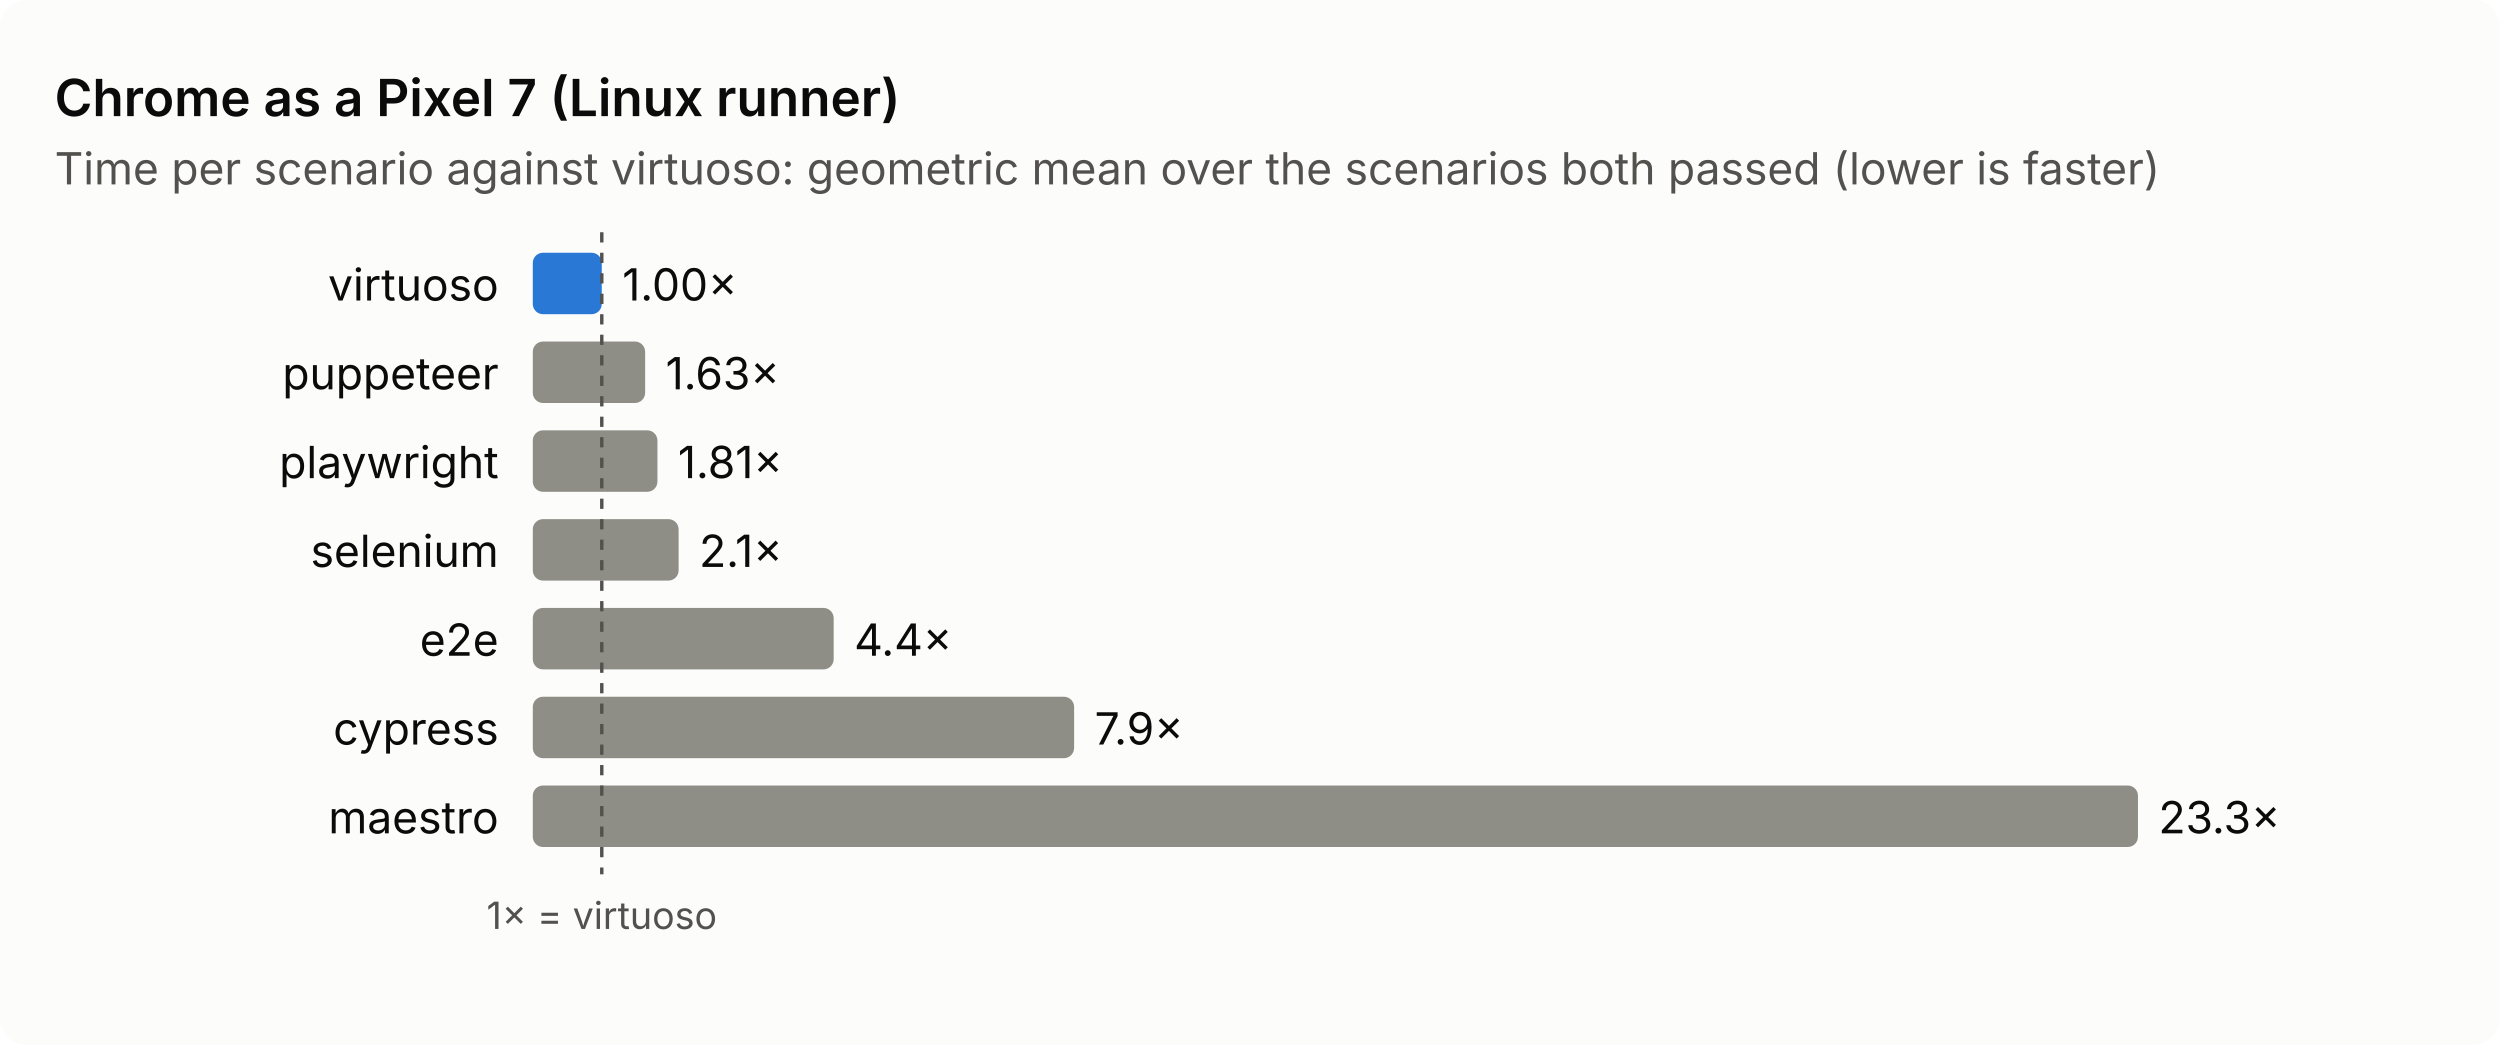
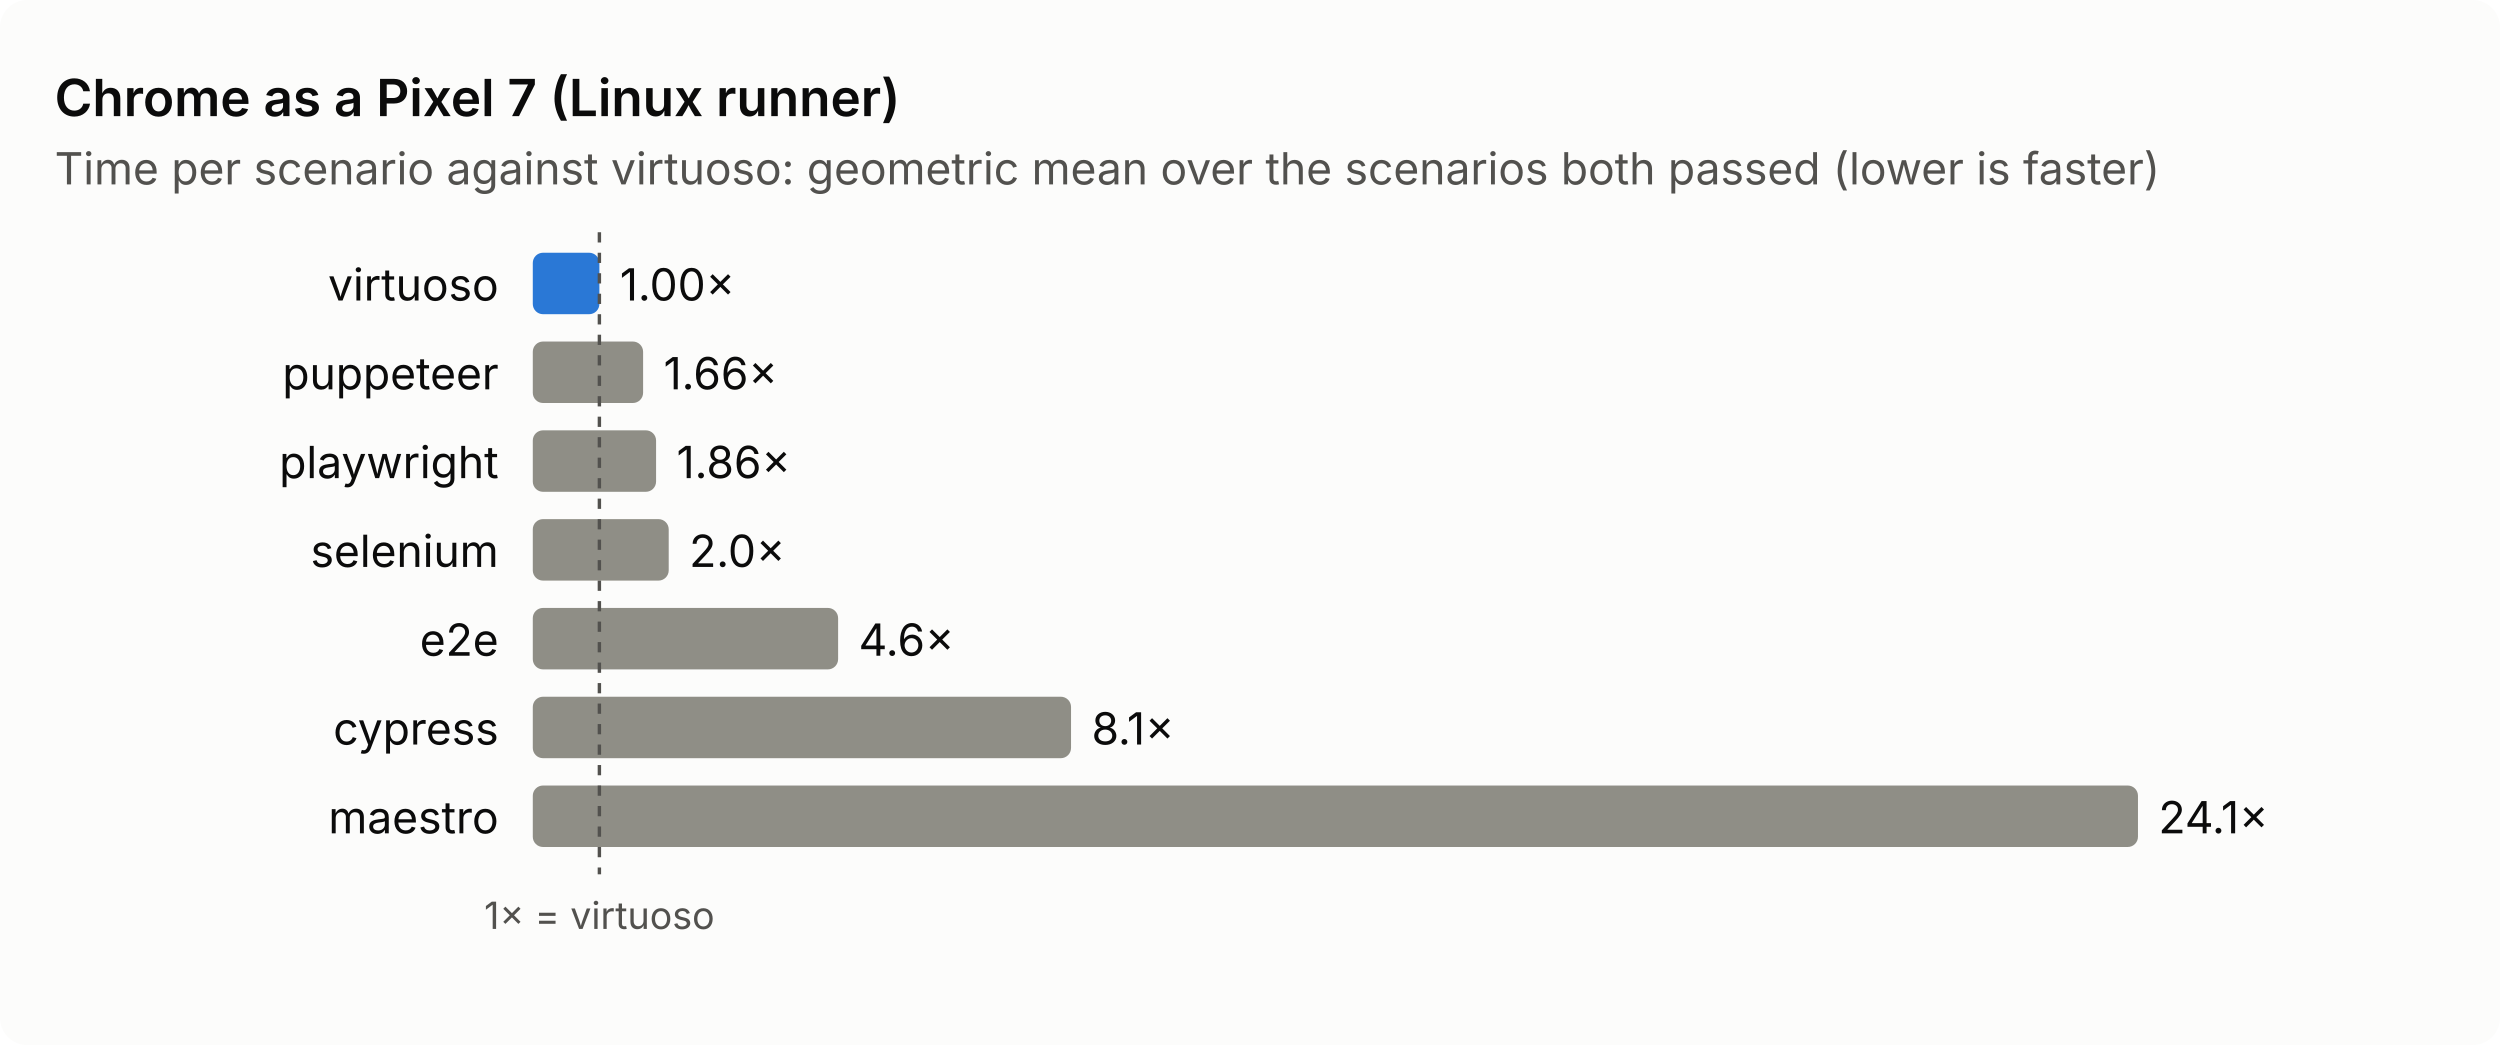
<svg xmlns="http://www.w3.org/2000/svg" viewBox="0 0 732 306" width="732" height="306" role="img" aria-label="Chrome as a Pixel 7 (Linux runner): time per scenario against virtuoso">
  <style>text{font:13px system-ui,-apple-system,'Segoe UI',sans-serif;fill:#0b0b0b}.sub,.axis{fill:#52514e}.axis{font-size:11px}.title{font-size:15px;font-weight:600}.bg{fill:#fcfcfb}.bar{fill:#8f8e86}.base{fill:#2a78d6}.ref{stroke:#52514e;stroke-dasharray:3 3}@media (prefers-color-scheme: dark){.bg{fill:#1a1a19}text{fill:#f0efec}.sub,.axis{fill:#c3c2b7}.base{fill:#3987e5}.ref{stroke:#c3c2b7}}</style>
  <rect class="bg" width="732" height="306" rx="8" />
  <text class="title" x="16" y="34.0">Chrome as a Pixel 7 (Linux runner)</text>
  <text class="sub" x="16" y="54.0">Time per scenario against virtuoso: geometric mean over the scenarios both passed (lower is faster)</text>
  <text x="146.0" y="88.0" text-anchor="end">virtuoso</text>
-   <rect class="bar base" x="156" y="74.0" width="20.2" height="18" rx="3" />
-   <text x="182.2" y="88.0">1.00×</text>
+   <rect class="bar base" x="156" y="74.0" width="19.5" height="18" rx="3" />
+   <text x="181.5" y="88.0">1.00×</text>
  <text x="146.0" y="114.0" text-anchor="end">puppeteer</text>
-   <rect class="bar" x="156" y="100.0" width="32.9" height="18" rx="3" />
-   <text x="194.9" y="114.0">1.63×</text>
+   <rect class="bar" x="156" y="100.0" width="32.3" height="18" rx="3" />
+   <text x="194.3" y="114.0">1.66×</text>
  <text x="146.0" y="140.0" text-anchor="end">playwright</text>
-   <rect class="bar" x="156" y="126.0" width="36.5" height="18" rx="3" />
-   <text x="198.5" y="140.0">1.81×</text>
+   <rect class="bar" x="156" y="126.0" width="36.1" height="18" rx="3" />
+   <text x="198.1" y="140.0">1.86×</text>
  <text x="146.0" y="166.0" text-anchor="end">selenium</text>
-   <rect class="bar" x="156" y="152.0" width="42.7" height="18" rx="3" />
-   <text x="204.7" y="166.0">2.1×</text>
+   <rect class="bar" x="156" y="152.0" width="39.8" height="18" rx="3" />
+   <text x="201.8" y="166.0">2.0×</text>
  <text x="146.0" y="192.0" text-anchor="end">e2e</text>
-   <rect class="bar" x="156" y="178.0" width="88.1" height="18" rx="3" />
-   <text x="250.1" y="192.0">4.4×</text>
+   <rect class="bar" x="156" y="178.0" width="89.4" height="18" rx="3" />
+   <text x="251.4" y="192.0">4.6×</text>
  <text x="146.0" y="218.0" text-anchor="end">cypress</text>
-   <rect class="bar" x="156" y="204.0" width="158.5" height="18" rx="3" />
-   <text x="320.5" y="218.0">7.9×</text>
+   <rect class="bar" x="156" y="204.0" width="157.6" height="18" rx="3" />
+   <text x="319.6" y="218.0">8.1×</text>
  <text x="146.0" y="244.0" text-anchor="end">maestro</text>
  <rect class="bar" x="156" y="230.0" width="470.0" height="18" rx="3" />
-   <text x="632.0" y="244.0">23.3×</text>
-   <line class="ref" x1="176.2" y1="68.0" x2="176.2" y2="256.0" />
-   <text class="axis" x="176.2" y="272.0" text-anchor="middle">1× = virtuoso</text>
+   <text x="632.0" y="244.0">24.1×</text>
+   <line class="ref" x1="175.5" y1="68.0" x2="175.5" y2="256.0" />
+   <text class="axis" x="175.5" y="272.0" text-anchor="middle">1× = virtuoso</text>
</svg>
